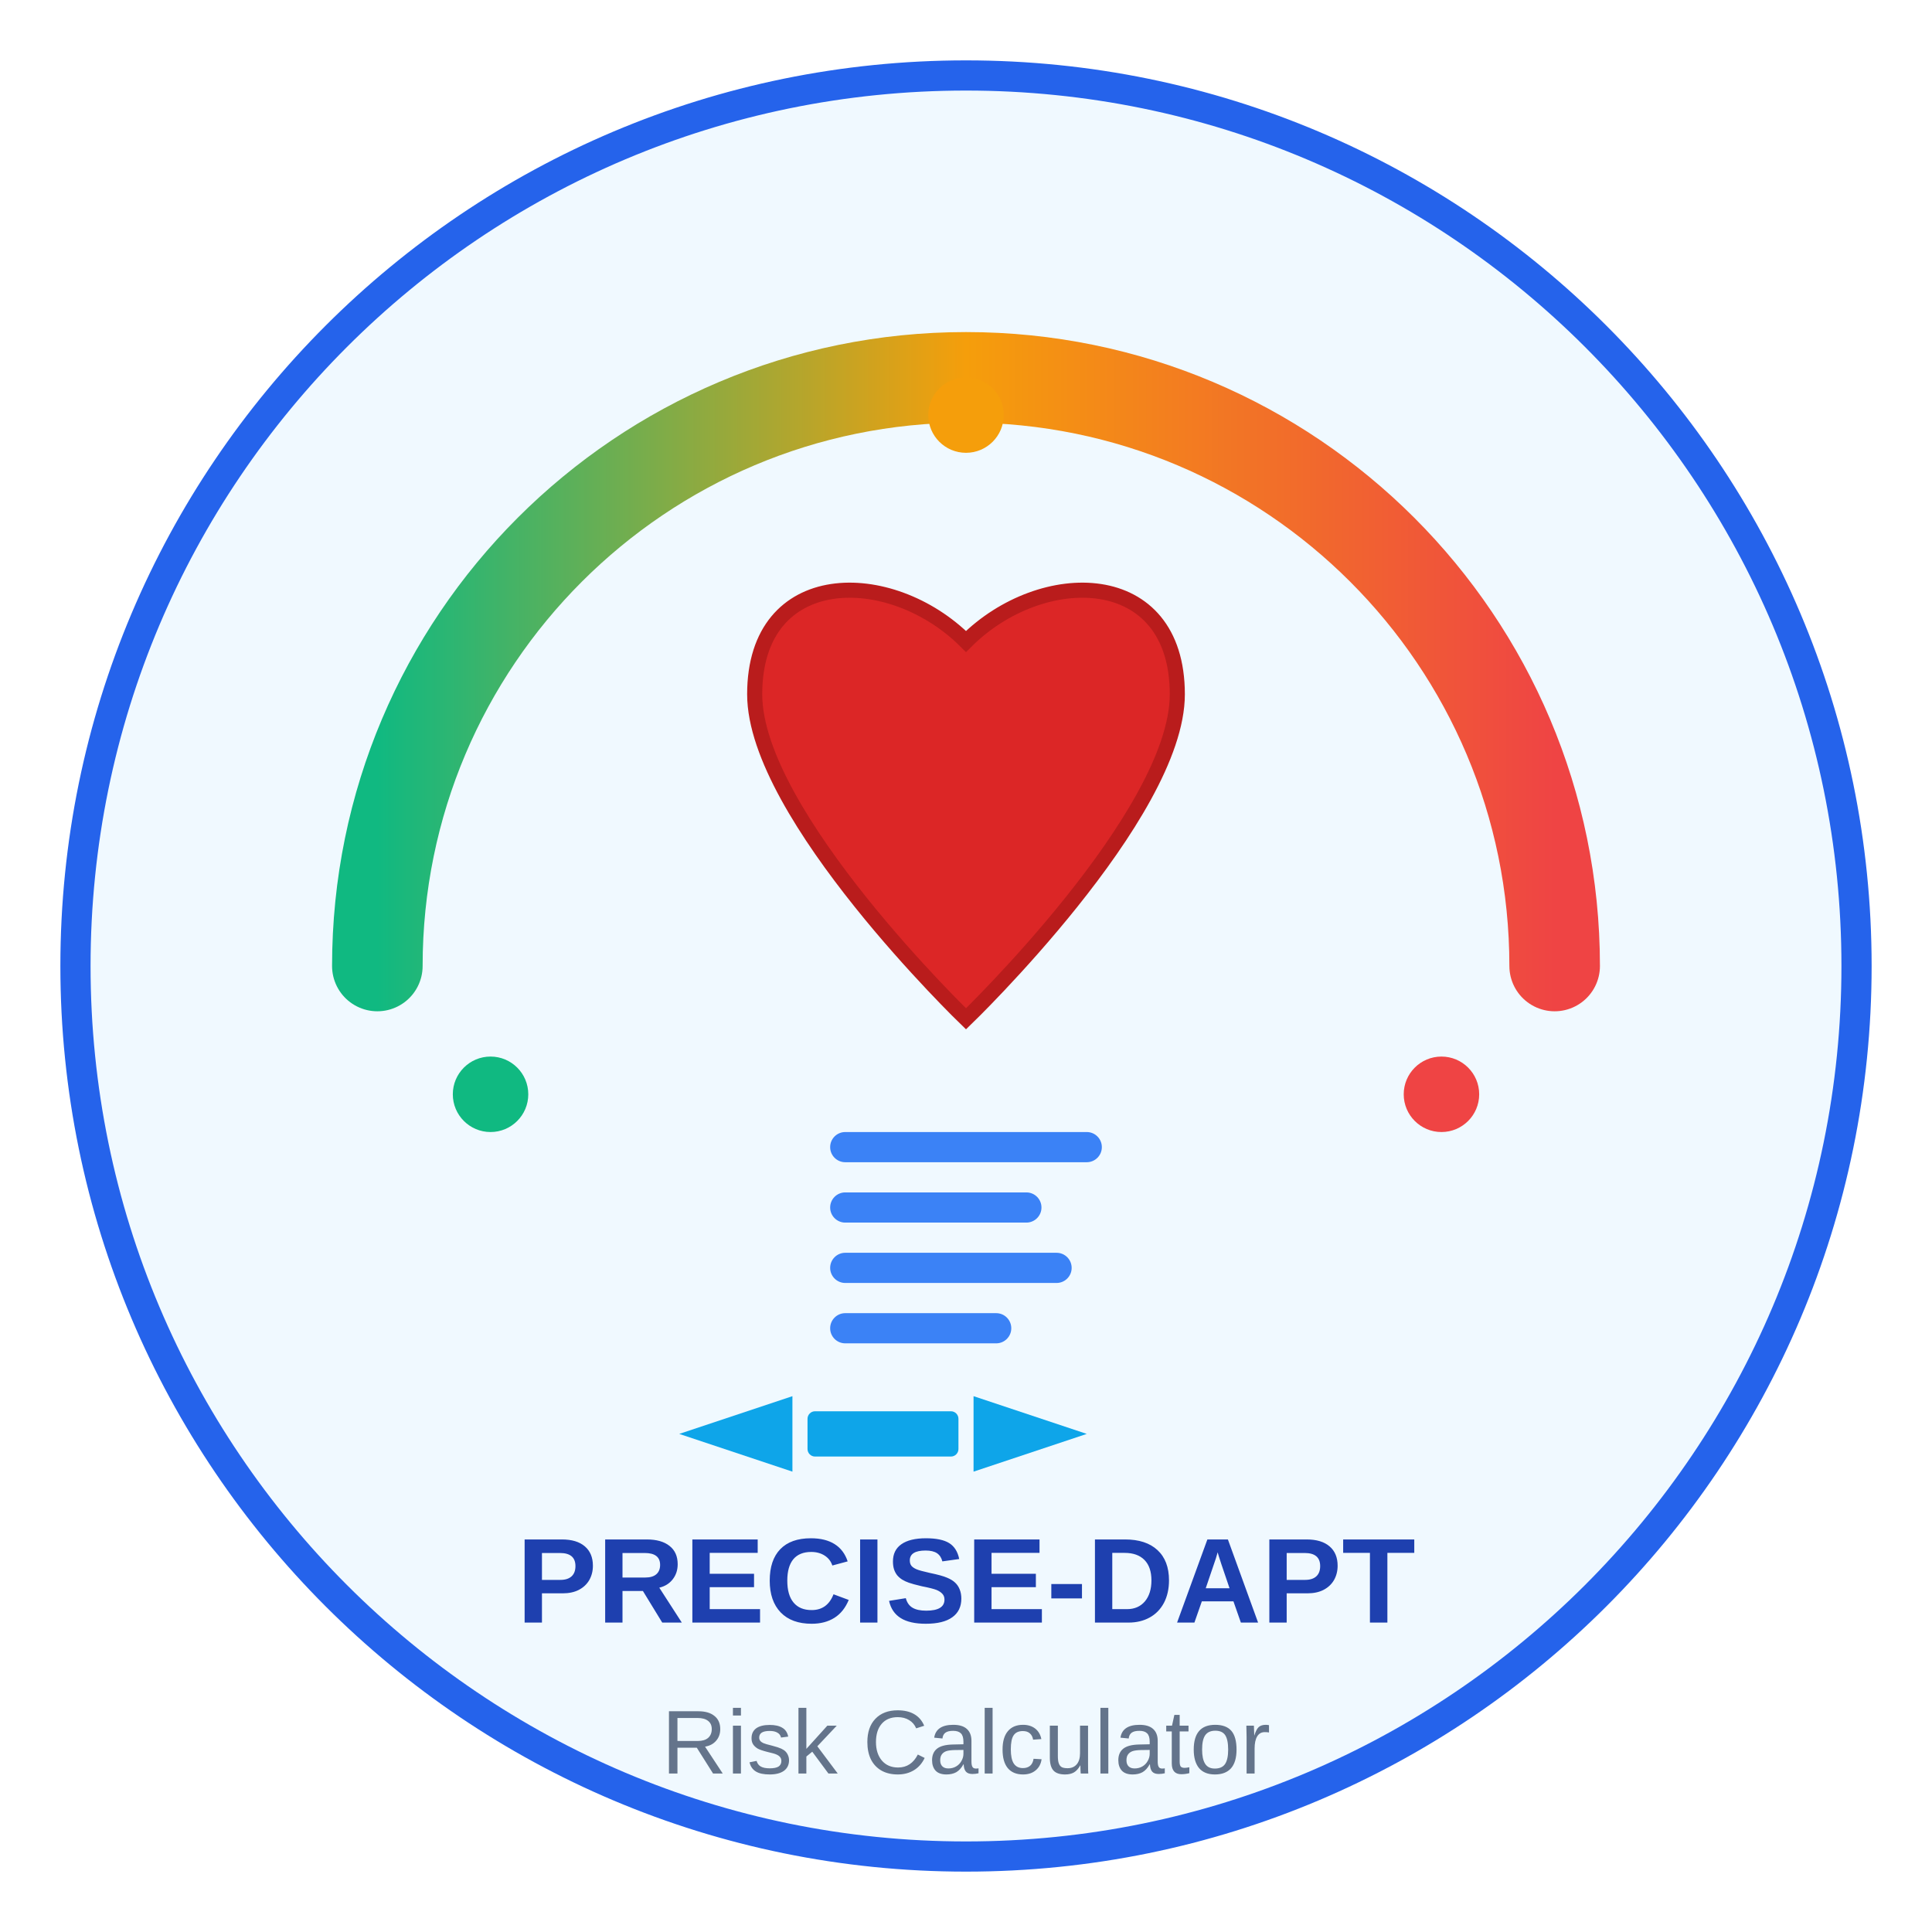
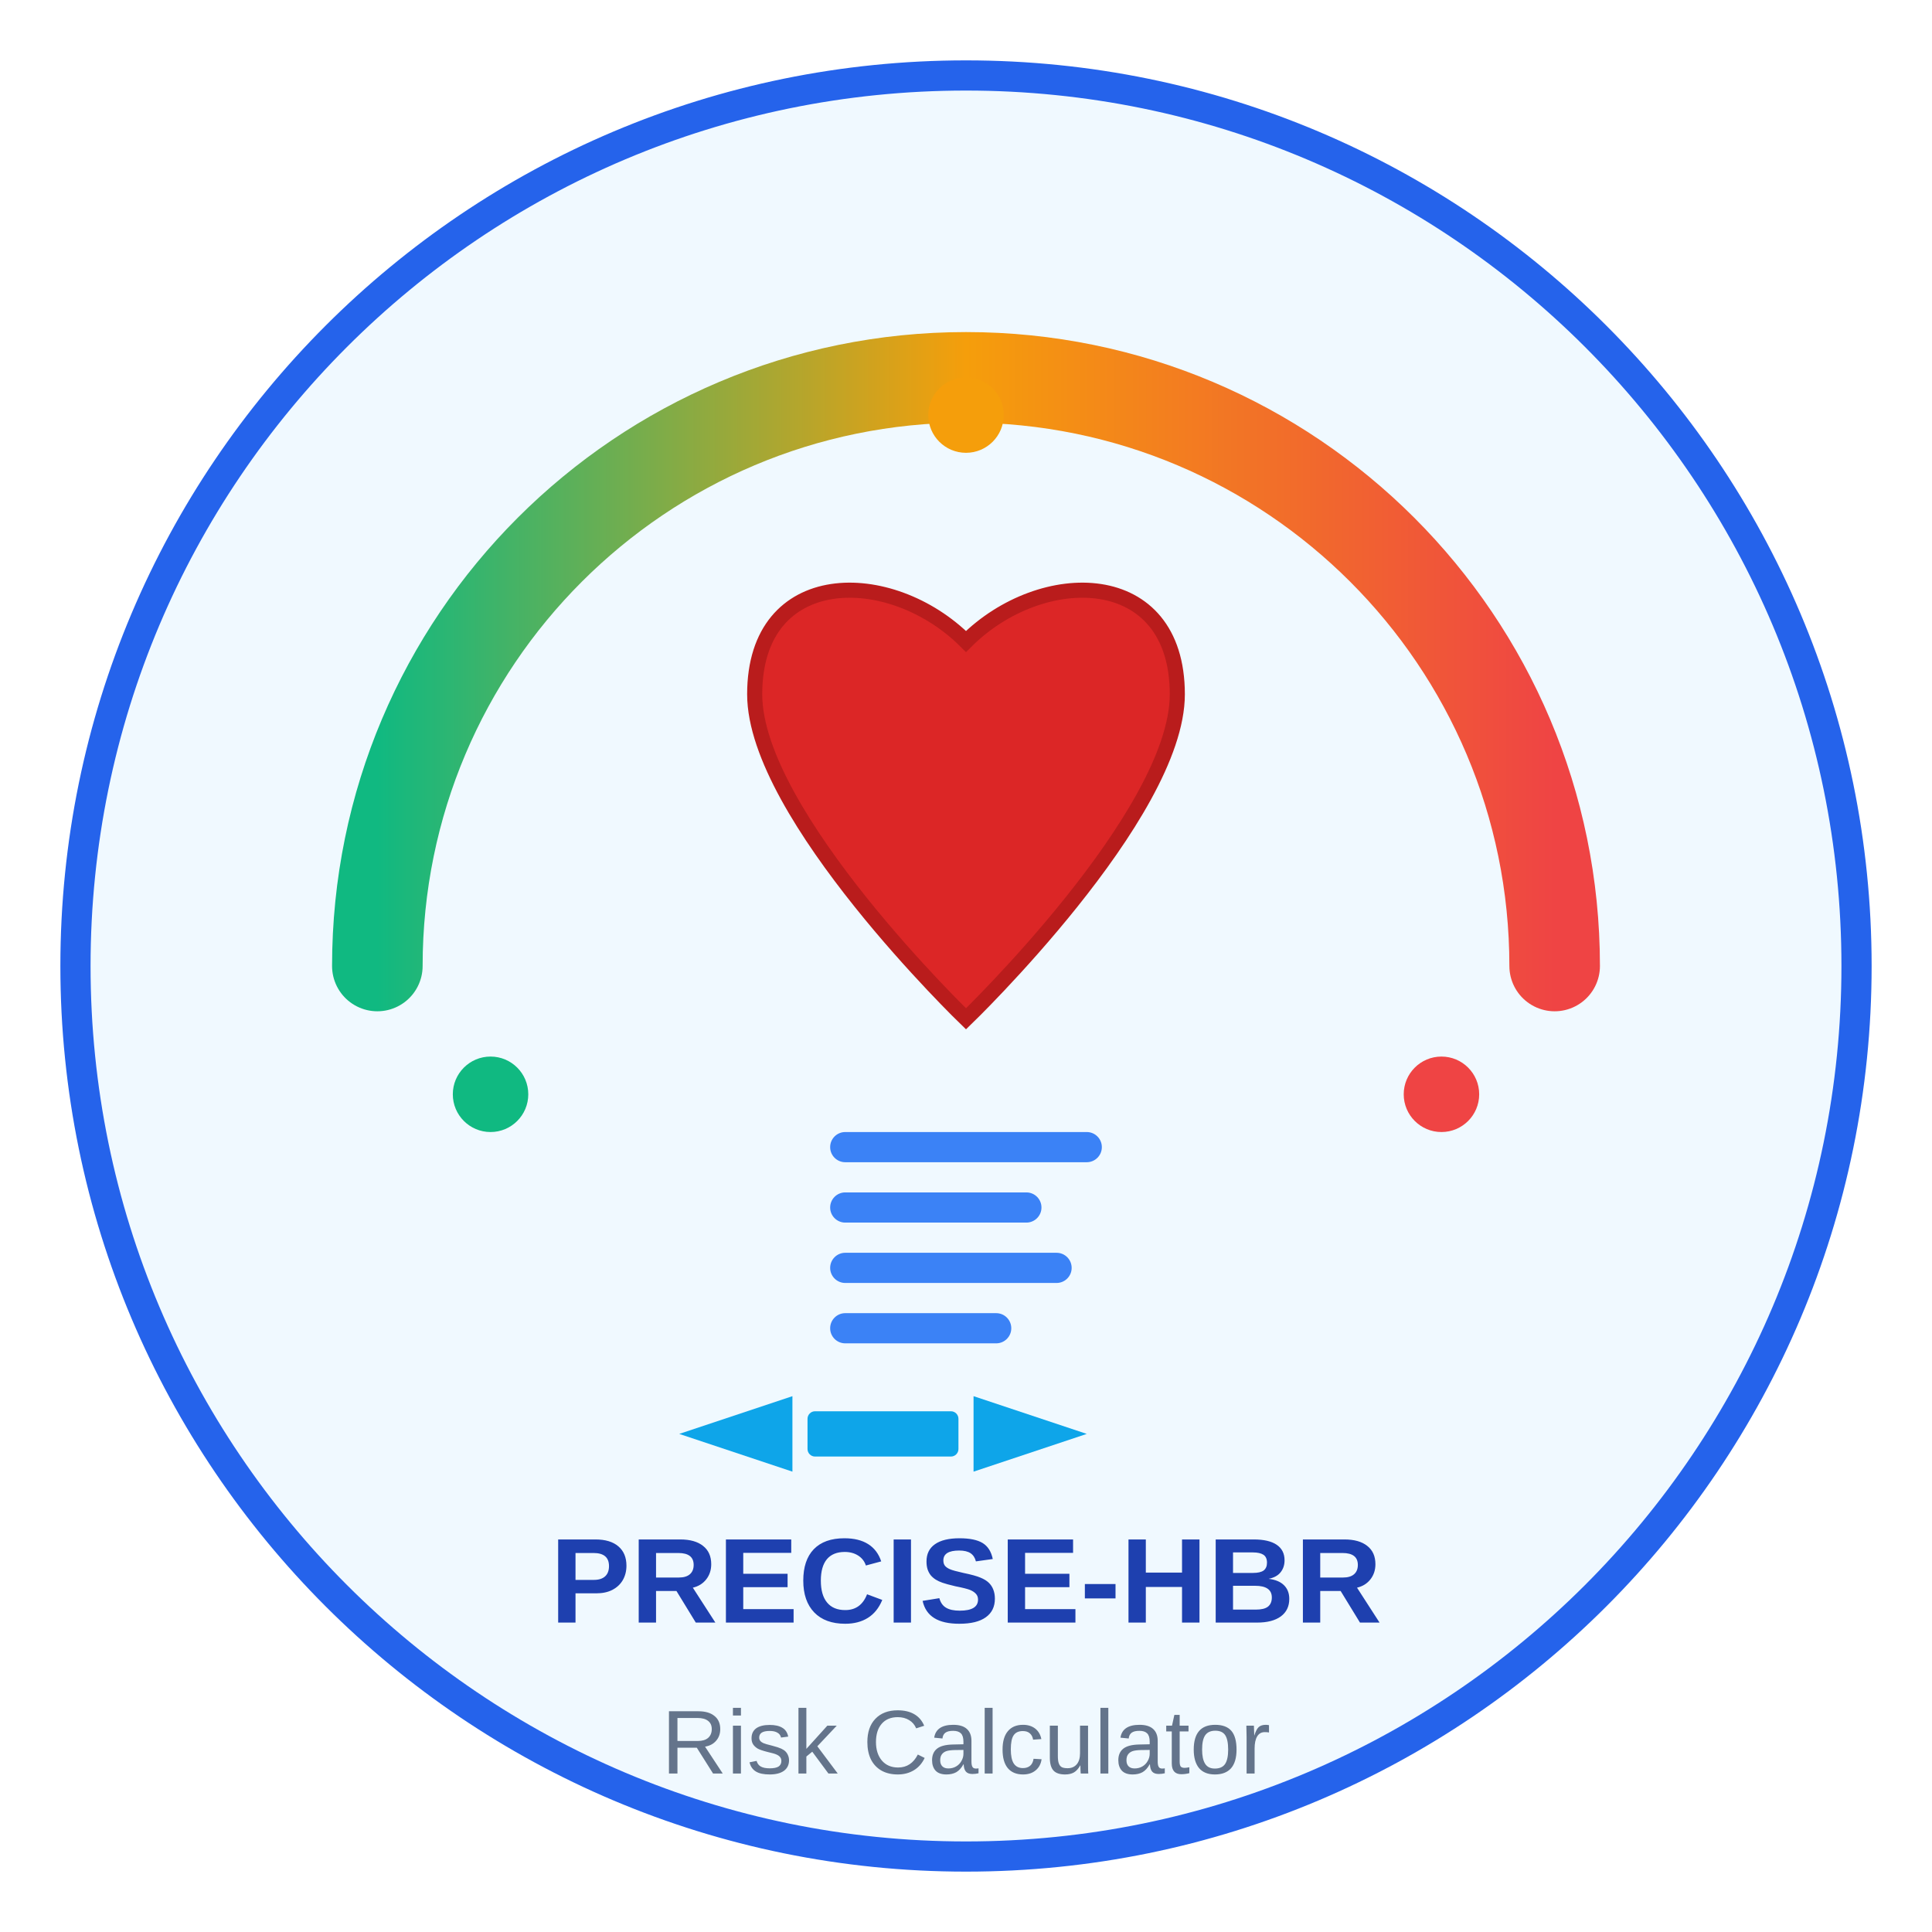
<svg xmlns="http://www.w3.org/2000/svg" width="256" height="256" viewBox="0 0 256 256">
  <circle cx="128" cy="128" r="118" fill="#f0f9ff" stroke="#2563eb" stroke-width="4" />
  <path d="M 50 128 A 78 78 0 0 1 206 128" fill="none" stroke-width="12" stroke="url(#riskGradient)" stroke-linecap="round" />
  <circle cx="65" cy="145" r="5" fill="#10b981" />
  <circle cx="128" cy="55" r="5" fill="#f59e0b" />
  <circle cx="191" cy="145" r="5" fill="#ef4444" />
  <path d="M128 85 C118 75, 100 75, 100 92 C100 108, 128 135, 128 135 C128 135, 156 108, 156 92 C156 75, 138 75, 128 85 Z" fill="#dc2626" stroke="#b91c1c" stroke-width="2" />
  <rect x="110" y="150" width="36" height="4" fill="#3b82f6" rx="2" />
  <rect x="110" y="158" width="28" height="4" fill="#3b82f6" rx="2" />
  <rect x="110" y="166" width="32" height="4" fill="#3b82f6" rx="2" />
  <rect x="110" y="174" width="24" height="4" fill="#3b82f6" rx="2" />
  <polygon points="90,190 105,185 105,195" fill="#0ea5e9" />
  <rect x="107" y="187" width="20" height="6" fill="#0ea5e9" rx="1" />
  <polygon points="129,185 144,190 129,195" fill="#0ea5e9" />
  <text x="128" y="215" text-anchor="middle" font-family="Arial, sans-serif" font-size="16" font-weight="bold" fill="#1e40af">
-         PRECISE-DAPT
+         PRECISE-HBR
    </text>
  <text x="128" y="235" text-anchor="middle" font-family="Arial, sans-serif" font-size="12" fill="#64748b">
        Risk Calculator
    </text>
  <defs>
    <linearGradient id="riskGradient" x1="0%" y1="0%" x2="100%" y2="0%">
      <stop offset="0%" style="stop-color:#10b981" />
      <stop offset="50%" style="stop-color:#f59e0b" />
      <stop offset="100%" style="stop-color:#ef4444" />
    </linearGradient>
  </defs>
</svg>
